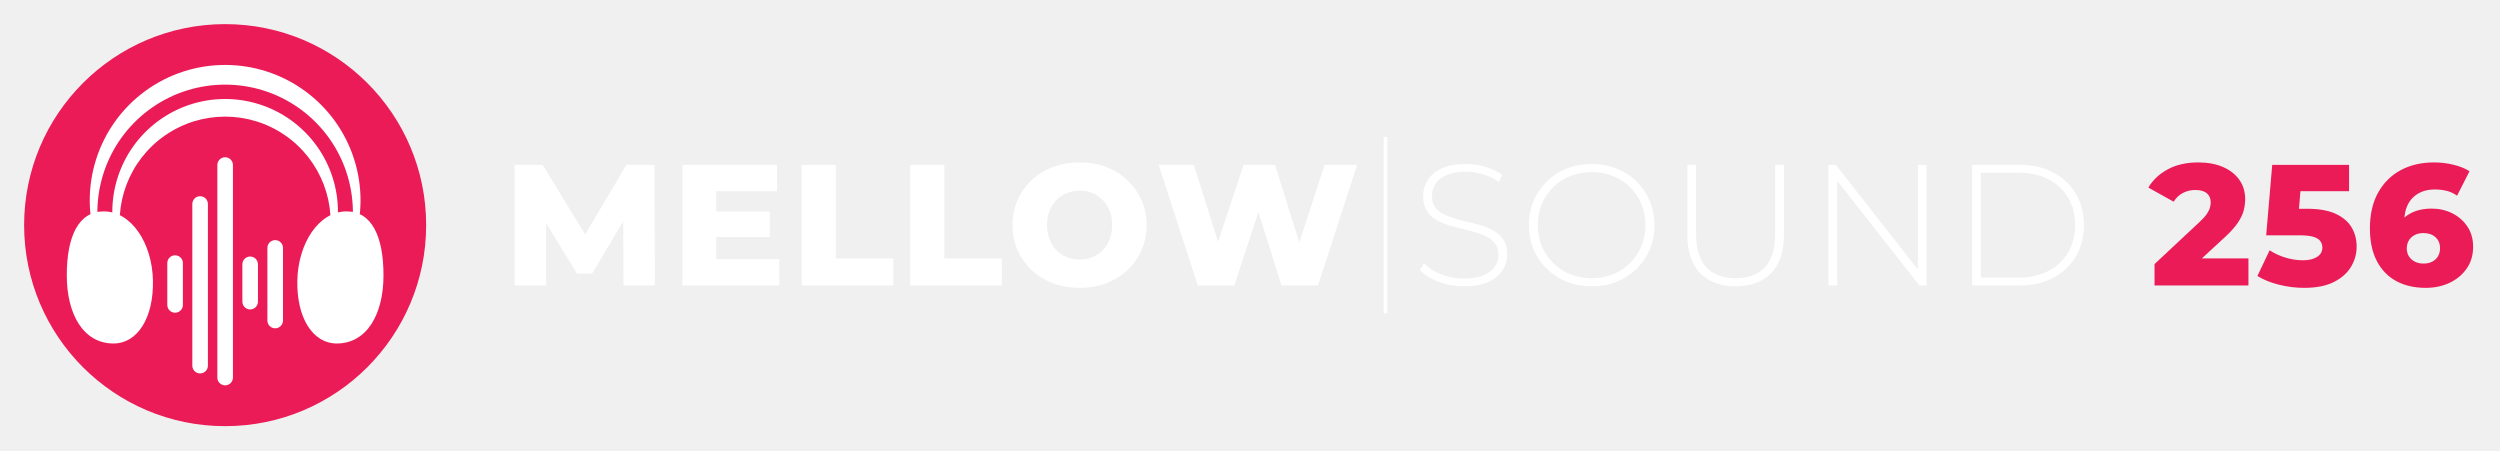
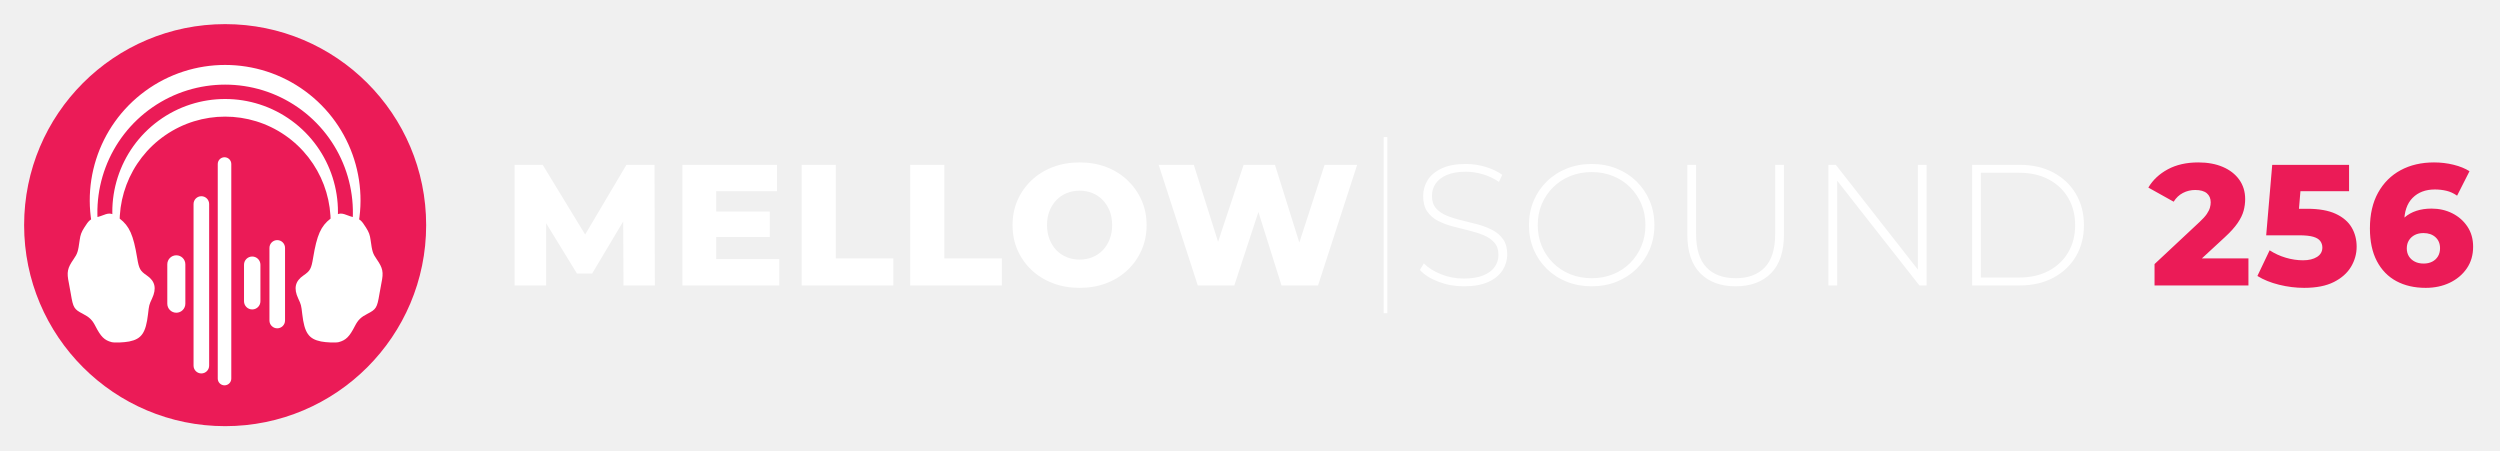
<svg xmlns="http://www.w3.org/2000/svg" viewBox="-58.8 -123.3 6094.0 1097.6" width="6094" height="1097.6">
  <g transform="translate(490 0)">
    <circle cx="0" cy="425.5" r="490" fill="#EB1B57" />
-     <path fill="#FFFFFF" d="M-312.85 470A330.0 330.0 0 1 1 312.85 470L302.08 470A311.4 311.4 0 1 0 -302.08 470Z M-260.88 480A275.0 275.0 0 1 1 260.88 480L249.66 480A257.2 257.2 0 1 0 -249.66 480Z M-296 392C-228 392-178 470-176 560C-174 652-214 714-272 714C-346 714-386 642-386 548C-386 454-358 392-296 392Z M296 392C358 392 386 454 386 548C386 642 346 714 272 714C214 714 174 652 176 560C178 470 228 392 296 392Z M-141.00 518.0A19.0 19.0 0 0 1 -103.00 518.0V620.0A19.0 19.0 0 0 1 -141.00 620.0ZM-80.00 374.0A19.0 19.0 0 0 1 -42.00 374.0V768.0A19.0 19.0 0 0 1 -80.00 768.0ZM-19.00 279.0A19.0 19.0 0 0 1 19.00 279.0V797.0A19.0 19.0 0 0 1 -19.00 797.0ZM42.00 521.0A19.0 19.0 0 0 1 80.00 521.0V612.0A19.0 19.0 0 0 1 42.00 612.0ZM103.00 481.0A19.0 19.0 0 0 1 141.00 481.0V658.0A19.0 19.0 0 0 1 103.00 658.0Z" />
+     <path fill="#FFFFFF" fill-rule="nonzero" d="M-312.85 470A330.0 330.0 0 1 1 312.85 470L302.08 470A311.4 311.4 0 1 0 -302.08 470Z M-260.88 480A275.0 275.0 0 1 1 260.88 480L249.66 480A257.2 257.2 0 1 0 -249.66 480Z M-276.7 710.7C-294.3 706.1 -303.0 697.5 -316.4 671.3C-323.9 656.6 -330.9 649.8 -346.9 641.6C-368.1 630.7 -370.5 626.9 -376.0 593.9C-377.6 584.3 -379.9 571.9 -381.0 566.4C-386.5 540.1 -384.6 530.4 -369.4 508.5C-359.9 494.8 -358.4 490.0 -354.6 462.0C-352.8 449.0 -350.6 442.9 -343.4 431.5C-332.2 413.5 -328.4 410.4 -313.2 406.4C-307.9 404.9 -300.1 402.4 -296.0 400.7C-281.0 394.7 -274.5 396.2 -257.0 409.6C-233.4 427.7 -223.7 449.4 -214.5 505.0C-210.0 532.1 -207.4 536.8 -191.0 548.1C-170.6 562.0 -166.6 579.7 -178.2 604.5C-185.2 619.4 -185.5 620.5 -188.0 642.6C-193.3 688.0 -203.6 703.0 -233.8 709.1C-246.4 711.6 -269.6 712.5 -276.7 710.7Z M276.7 710.7C269.6 712.5 246.4 711.6 233.8 709.1C203.6 703.0 193.3 688.0 188.0 642.6C185.5 620.5 185.2 619.4 178.2 604.5C166.6 579.7 170.6 562.0 191.0 548.1C207.4 536.8 210.0 532.1 214.5 505.0C223.7 449.4 233.4 427.7 257.0 409.6C274.5 396.2 281.0 394.7 296.0 400.7C300.1 402.4 307.9 404.9 313.2 406.4C328.4 410.4 332.2 413.5 343.4 431.5C350.6 442.9 352.8 449.0 354.6 462.0C358.4 490.0 359.9 494.8 369.4 508.5C384.6 530.4 386.5 540.1 381.0 566.4C379.9 571.9 377.6 584.3 376.0 593.9C370.5 626.9 368.1 630.7 346.9 641.6C330.9 649.8 323.9 656.6 316.4 671.3C303.0 697.5 294.3 706.1 276.7 710.7Z M-141.00 521.0A22.0 22.0 0 0 1 -97.00 521.0V617.0A22.0 22.0 0 0 1 -141.00 617.0Z M-77.00 374.0A19.0 19.0 0 0 1 -39.00 374.0V768.0A19.0 19.0 0 0 1 -77.00 768.0Z M-18.00 276.5A16.5 16.5 0 0 1 15.00 276.5V799.5A16.5 16.5 0 0 1 -18.00 799.5Z M46.00 522.0A20.0 20.0 0 0 1 86.00 522.0V611.0A20.0 20.0 0 0 1 46.00 611.0Z M108.00 481.0A19.0 19.0 0 0 1 146.00 481.0V658.0A19.0 19.0 0 0 1 108.00 658.0Z" />
  </g>
  <path fill="#FFFFFF" transform="translate(1166.2 572.5)" d="M29.4 0.0V-294.0H97.86L219.66 -94.08H183.54L301.98 -294.0H370.44L371.28 0.0H294.84L294.0 -177.66H307.02L218.4 -28.98H181.44L90.3 -177.66H106.26V0.0ZM438.48 0.0V-294.0H669.06V-229.74H520.8V-64.26H674.52V0.0ZM514.92 -118.02V-180.18H651.42V-118.02ZM729.12 0.0V-294.0H812.28V-65.94H952.56V0.0ZM993.72 0.0V-294.0H1076.88V-65.94H1217.16V0.0ZM1406.58 5.88Q1371.3 5.88 1341.48 -5.46Q1311.66 -16.8 1289.61 -37.59Q1267.56 -58.38 1255.38 -86.1Q1243.2 -113.82 1243.2 -147.0Q1243.2 -180.18 1255.38 -207.9Q1267.56 -235.62 1289.61 -256.41Q1311.66 -277.2 1341.48 -288.54Q1371.3 -299.88 1406.58 -299.88Q1442.28 -299.88 1471.89 -288.54Q1501.5 -277.2 1523.34 -256.41Q1545.18 -235.62 1557.57 -207.9Q1569.96 -180.18 1569.96 -147.0Q1569.96 -113.82 1557.57 -85.89Q1545.18 -57.96 1523.34 -37.38Q1501.5 -16.8 1471.89 -5.46Q1442.28 5.88 1406.58 5.88ZM1406.58 -63.0Q1423.38 -63.0 1437.87 -68.88Q1452.36 -74.76 1463.07 -85.89Q1473.78 -97.02 1479.87 -112.56Q1485.96 -128.1 1485.96 -147.0Q1485.96 -166.32 1479.87 -181.65Q1473.78 -196.98 1463.07 -208.11Q1452.36 -219.24 1437.87 -225.12Q1423.38 -231.0 1406.58 -231.0Q1389.78 -231.0 1375.29 -225.12Q1360.8 -219.24 1350.09 -208.11Q1339.38 -196.98 1333.29 -181.65Q1327.2 -166.32 1327.2 -147.0Q1327.2 -128.1 1333.29 -112.56Q1339.38 -97.02 1350.09 -85.89Q1360.8 -74.76 1375.29 -68.88Q1389.78 -63.0 1406.58 -63.0ZM1694.7 0.0 1599.36 -294.0H1685.04L1765.26 -39.48H1722L1806.42 -294.0H1882.86L1962.66 -39.48H1921.08L2003.82 -294.0H2083.2L1987.86 0.0H1898.82L1830.78 -216.3H1854.72L1783.74 0.0Z" />
  <rect x="3314.1" y="210.9" width="8.8" height="429.2" fill="#FFFFFF" />
  <path fill="#FFFFFF" transform="translate(3380.9 572.5)" d="M128.52 2.1Q95.76 2.1 66.57 -9.03Q37.38 -20.16 21.42 -37.8L31.08 -53.76Q46.2 -38.22 72.45 -27.51Q98.7 -16.8 128.1 -16.8Q157.5 -16.8 176.19 -24.57Q194.88 -32.34 203.91 -45.36Q212.94 -58.38 212.94 -74.34Q212.94 -93.24 202.86 -104.58Q192.78 -115.92 176.4 -122.64Q160.02 -129.36 140.7 -133.98Q121.38 -138.6 101.64 -143.85Q81.9 -149.1 65.52 -157.5Q49.14 -165.9 39.27 -180.39Q29.4 -194.88 29.4 -217.98Q29.4 -238.98 40.32 -256.62Q51.24 -274.26 74.34 -285.18Q97.44 -296.1 133.56 -296.1Q157.92 -296.1 181.65 -288.96Q205.38 -281.82 222.18 -269.64L214.2 -252.42Q195.72 -265.02 174.51 -271.11Q153.3 -277.2 133.56 -277.2Q105.42 -277.2 86.94 -269.22Q68.46 -261.24 59.64 -248.01Q50.82 -234.78 50.82 -218.4Q50.82 -199.5 60.69 -188.16Q70.56 -176.82 86.94 -170.1Q103.32 -163.38 123.06 -158.76Q142.8 -154.14 162.12 -148.89Q181.44 -143.64 197.82 -135.24Q214.2 -126.84 224.28 -112.56Q234.36 -98.28 234.36 -75.6Q234.36 -55.02 223.02 -37.17Q211.68 -19.32 188.37 -8.61Q165.06 2.1 128.52 2.1ZM440.16 2.1Q407.4 2.1 379.47 -9.03Q351.54 -20.16 330.75 -40.53Q309.96 -60.9 298.62 -87.99Q287.28 -115.08 287.28 -147.0Q287.28 -178.92 298.62 -206.01Q309.96 -233.1 330.75 -253.47Q351.54 -273.84 379.47 -284.97Q407.4 -296.1 440.16 -296.1Q472.92 -296.1 500.85 -284.97Q528.78 -273.84 549.36 -253.68Q569.94 -233.52 581.49 -206.43Q593.04 -179.34 593.04 -147.0Q593.04 -114.66 581.49 -87.57Q569.94 -60.48 549.36 -40.32Q528.78 -20.16 500.85 -9.03Q472.92 2.1 440.16 2.1ZM440.16 -17.64Q468.3 -17.64 492.24 -27.3Q516.18 -36.96 533.82 -54.6Q551.46 -72.24 561.33 -95.76Q571.2 -119.28 571.2 -147.0Q571.2 -175.14 561.33 -198.45Q551.46 -221.76 533.82 -239.4Q516.18 -257.04 492.24 -266.7Q468.3 -276.36 440.16 -276.36Q412.02 -276.36 388.08 -266.7Q364.14 -257.04 346.29 -239.4Q328.44 -221.76 318.57 -198.45Q308.7 -175.14 308.7 -147.0Q308.7 -119.28 318.57 -95.76Q328.44 -72.24 346.29 -54.6Q364.14 -36.96 388.08 -27.3Q412.02 -17.64 440.16 -17.64ZM790.86 2.1Q736.26 2.1 704.76 -29.82Q673.26 -61.74 673.26 -124.74V-294.0H694.68V-125.58Q694.68 -70.56 719.88 -44.1Q745.08 -17.64 791.28 -17.64Q837.06 -17.64 862.26 -44.1Q887.46 -70.56 887.46 -125.58V-294.0H908.88V-124.74Q908.88 -61.74 877.38 -29.82Q845.88 2.1 790.86 2.1ZM1017.24 0.0V-294.0H1035.3L1244.88 -26.46H1235.22V-294.0H1256.64V0.0H1239.0L1029.0 -267.54H1038.66V0.0ZM1367.52 0.0V-294.0H1483.86Q1530.48 -294.0 1565.76 -275.1Q1601.04 -256.2 1620.57 -223.02Q1640.1 -189.84 1640.1 -147.0Q1640.1 -104.16 1620.57 -70.98Q1601.04 -37.8 1565.76 -18.9Q1530.48 0.0 1483.86 0.0ZM1388.94 -19.32H1482.18Q1523.76 -19.32 1554.42 -35.7Q1585.08 -52.08 1601.88 -80.85Q1618.68 -109.62 1618.68 -147.0Q1618.68 -184.38 1601.88 -213.15Q1585.08 -241.92 1554.42 -258.3Q1523.76 -274.68 1482.18 -274.68H1388.94Z" />
  <path fill="#EB1B57" transform="translate(5180.5 572.5)" d="M12.6 0.0V-52.08L122.64 -154.98Q134.4 -165.9 140.07 -174.3Q145.74 -182.7 147.63 -189.63Q149.52 -196.56 149.52 -202.44Q149.52 -216.72 140.07 -224.7Q130.62 -232.68 111.72 -232.68Q95.76 -232.68 81.9 -225.54Q68.04 -218.4 59.22 -204.12L-2.52 -238.56Q13.86 -266.28 44.94 -283.08Q76.02 -299.88 119.28 -299.88Q153.3 -299.88 178.92 -288.96Q204.54 -278.04 219.03 -257.88Q233.52 -237.72 233.52 -210.42Q233.52 -196.14 229.74 -182.07Q225.96 -168.0 215.25 -152.25Q204.54 -136.5 183.54 -117.18L96.18 -36.54L82.32 -65.94H241.5V0.0ZM377.16 5.88Q346.92 5.88 316.26 -1.68Q285.6 -9.24 263.34 -23.1L293.16 -85.68Q311.22 -73.92 332.43 -67.62Q353.64 -61.32 374.64 -61.32Q395.64 -61.32 408.66 -69.51Q421.68 -77.7 421.68 -92.4Q421.68 -101.22 416.64 -108.15Q411.6 -115.08 399.42 -118.65Q387.24 -122.22 364.56 -122.22H284.76L299.46 -294.0H486.78V-229.74H328.86L371.28 -266.28L361.62 -150.36L319.2 -186.9H384.3Q427.98 -186.9 454.44 -174.51Q480.9 -162.12 493.08 -141.33Q505.26 -120.54 505.26 -94.5Q505.26 -68.46 491.61 -45.57Q477.96 -22.68 449.82 -8.4Q421.68 5.88 377.16 5.88ZM673.68 5.88Q632.52 5.88 602.07 -10.5Q571.62 -26.88 554.61 -59.22Q537.6 -91.56 537.6 -139.02Q537.6 -190.26 557.55 -226.17Q577.5 -262.08 612.57 -280.98Q647.64 -299.88 693.84 -299.88Q718.62 -299.88 741.51 -294.21Q764.4 -288.54 780.36 -278.46L750.12 -218.82Q737.52 -227.64 723.87 -230.79Q710.22 -233.94 695.94 -233.94Q661.92 -233.94 641.55 -213.36Q621.18 -192.78 621.18 -153.3Q621.18 -146.16 621.39 -138.39Q621.6 -130.62 622.86 -122.64L601.86 -139.86Q610.26 -155.4 622.23 -165.9Q634.2 -176.4 650.79 -181.86Q667.38 -187.32 687.96 -187.32Q715.68 -187.32 738.57 -175.77Q761.46 -164.22 775.32 -143.43Q789.18 -122.64 789.18 -94.5Q789.18 -63.84 773.64 -41.37Q758.1 -18.9 732.06 -6.51Q706.02 5.88 673.68 5.88ZM668.64 -53.34Q680.4 -53.34 689.43 -57.96Q698.46 -62.58 703.5 -70.98Q708.54 -79.38 708.54 -90.72Q708.54 -107.52 697.41 -117.6Q686.28 -127.68 668.22 -127.68Q656.04 -127.68 647.01 -123.06Q637.98 -118.44 632.73 -110.04Q627.48 -101.64 627.48 -90.3Q627.48 -79.38 632.52 -71.19Q637.56 -63.0 646.8 -58.17Q656.04 -53.34 668.64 -53.34Z" />
</svg>
